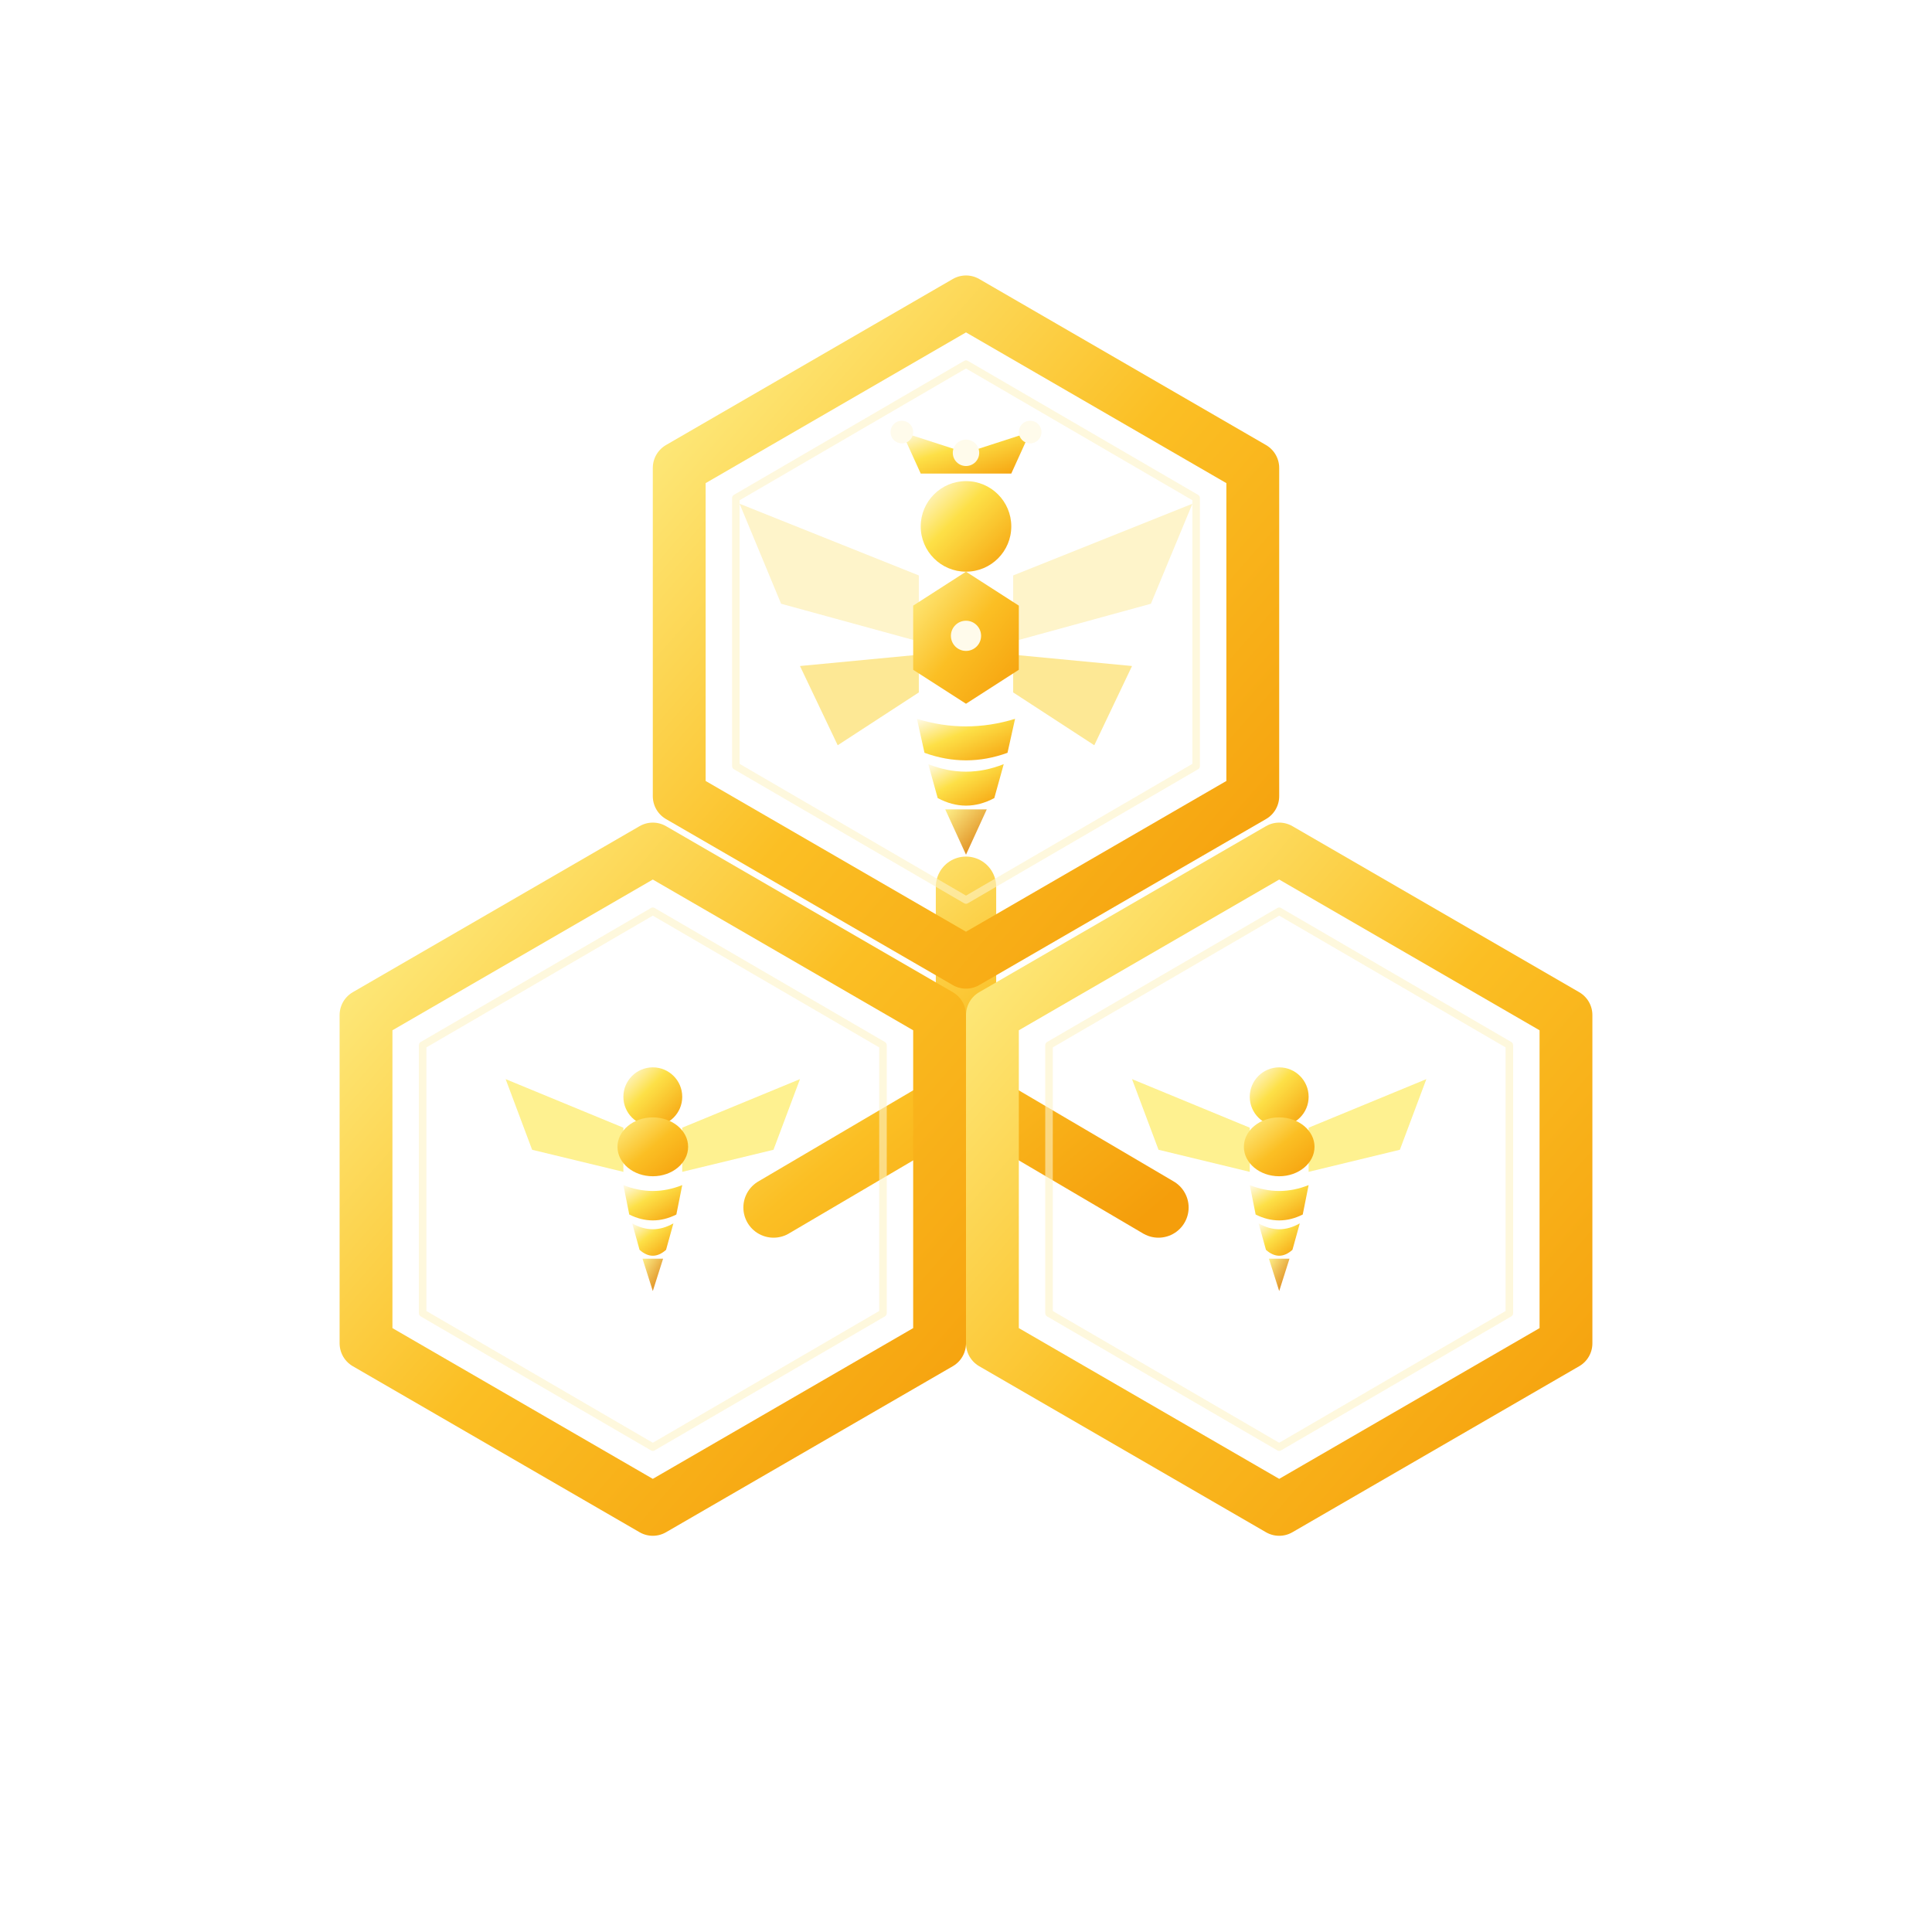
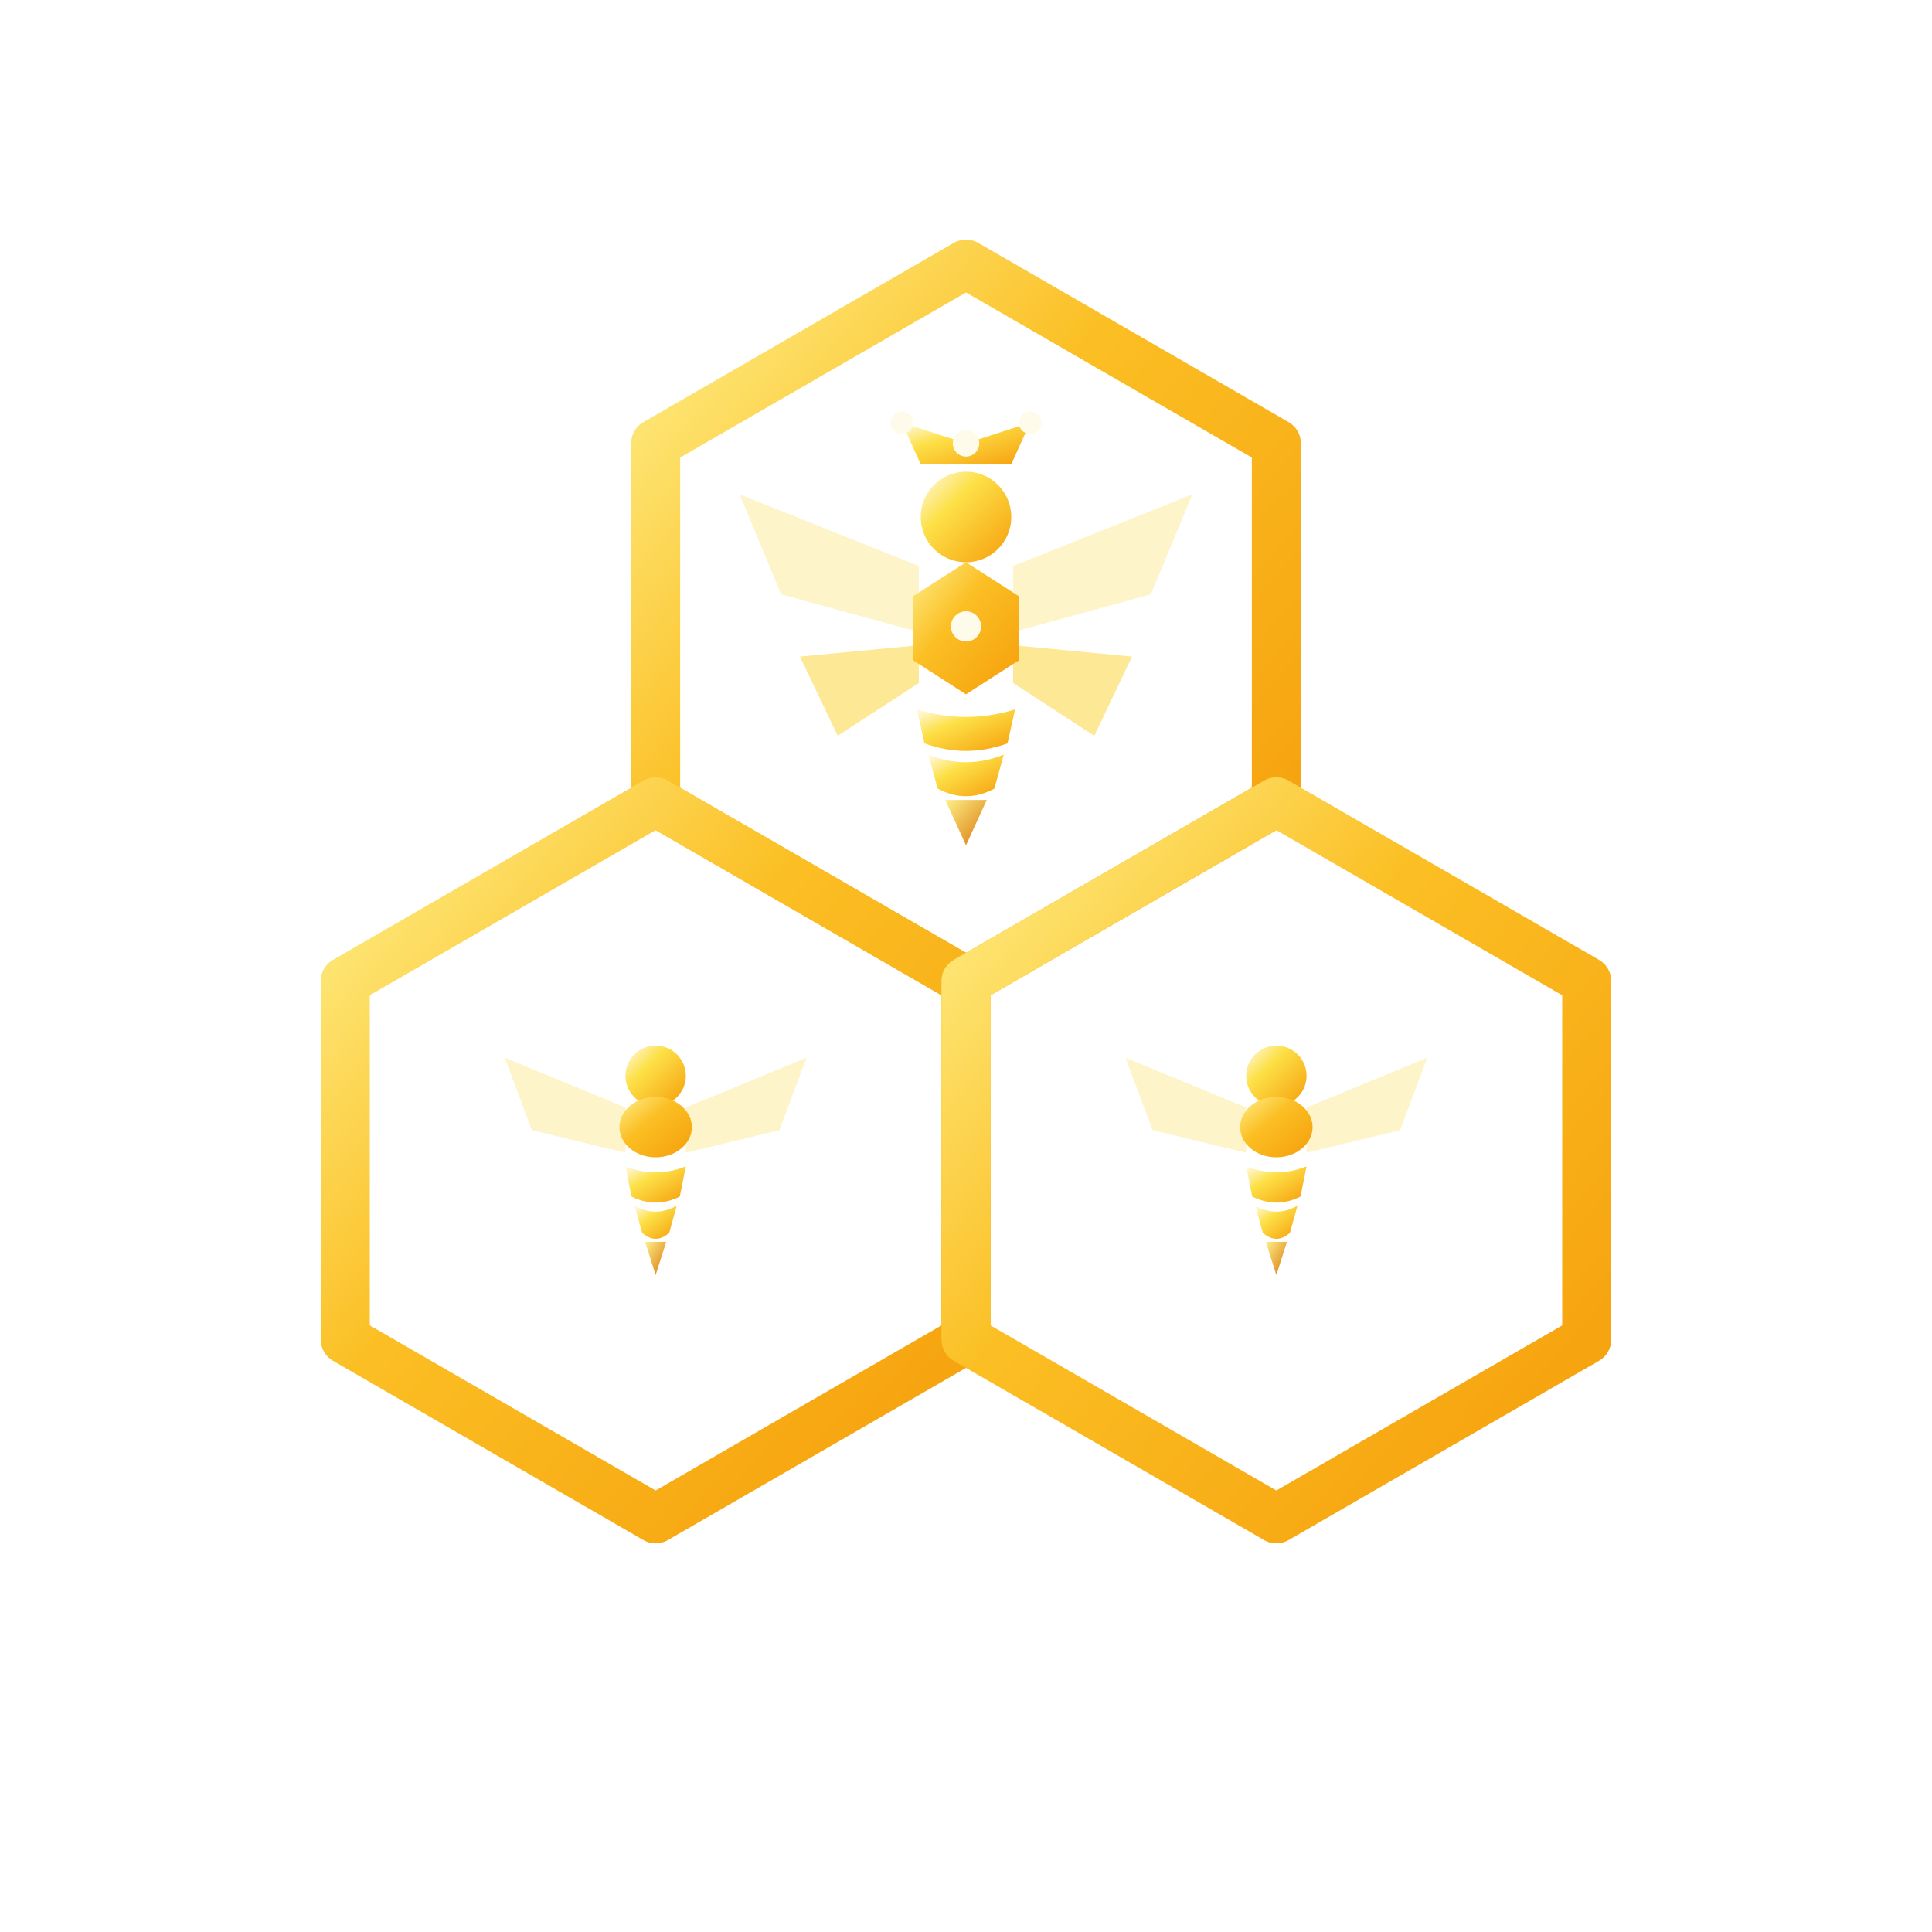
<svg xmlns="http://www.w3.org/2000/svg" width="1024" height="1024" viewBox="0 0 1024 1024">
  <defs>
-     <linearGradient id="goldWallPure" x1="0%" y1="0%" x2="100%" y2="100%">
+     <linearGradient id="goldHexWall" x1="0%" y1="0%" x2="100%" y2="100%">
      <stop offset="0%" stop-color="#FEF08A" />
-       <stop offset="50%" stop-color="#FBBF24" />
+       <stop offset="40%" stop-color="#FBBF24" />
      <stop offset="100%" stop-color="#F59E0B" />
    </linearGradient>
-     <linearGradient id="goldBodyPure" x1="0%" y1="0%" x2="100%" y2="100%">
+     <linearGradient id="goldBee" x1="0%" y1="0%" x2="100%" y2="100%">
      <stop offset="0%" stop-color="#FFFBEB" />
-       <stop offset="40%" stop-color="#FDE047" />
+       <stop offset="35%" stop-color="#FDE047" />
      <stop offset="100%" stop-color="#F59E0B" />
    </linearGradient>
-     <linearGradient id="goldAccent" x1="0%" y1="0%" x2="100%" y2="100%">
+     <linearGradient id="goldTip" x1="0%" y1="0%" x2="100%" y2="100%">
      <stop offset="0%" stop-color="#FEF08A" />
      <stop offset="100%" stop-color="#D97706" />
    </linearGradient>
  </defs>
-   <path d="M 512,470 L 512,580 L 410,640 M 512,580 L 614,640" fill="none" stroke="url(#goldWallPure)" stroke-width="32" stroke-linecap="round" stroke-linejoin="round" />
-   <circle cx="512" cy="580" r="26" fill="url(#goldBodyPure)" />
-   <g transform="translate(512, 335)">
-     <polygon points="0,-175 152,-87 152,87 0,175 -152,87 -152,-87" fill="none" stroke="url(#goldWallPure)" stroke-width="28" stroke-linejoin="round" />
-     <polygon points="0,-142 122,-71 122,71 0,142 -122,71 -122,-71" fill="none" stroke="#FEF3C7" stroke-width="4" opacity="0.6" stroke-linejoin="round" />
-     <polygon points="-24,-84 -34,-106 0,-95 34,-106 24,-84" fill="url(#goldBodyPure)" />
+   <g fill="none" stroke="url(#goldHexWall)" stroke-width="26" stroke-linejoin="round" stroke-linecap="round">
+     <polygon points="512,140 676.5,235 676.5,425 512,520 347.5,425 347.5,235" />
+     <polygon points="347.5,425 512,520 512,710 347.5,805 183,710 183,520" />
+     <polygon points="676.5,425 841,520 841,710 676.5,805 512,710 512,520" />
+   </g>
+   <g transform="translate(512, 330)">
+     <polygon points="-24,-84 -34,-106 0,-95 34,-106 24,-84" fill="url(#goldBee)" />
    <circle cx="-34" cy="-106" r="6" fill="#FFFBEB" />
    <circle cx="0" cy="-95" r="7" fill="#FFFBEB" />
    <circle cx="34" cy="-106" r="6" fill="#FFFBEB" />
    <polygon points="-25,-30 -120,-68 -98,-15 -25,5" fill="#FEF3C7" opacity="0.95" />
    <polygon points="-25,12 -88,18 -68,60 -25,32" fill="#FDE68A" opacity="0.9" />
    <polygon points="25,-30 120,-68 98,-15 25,5" fill="#FEF3C7" opacity="0.95" />
    <polygon points="25,12 88,18 68,60 25,32" fill="#FDE68A" opacity="0.9" />
-     <circle cx="0" cy="-56" r="24" fill="url(#goldBodyPure)" />
-     <polygon points="0,-32 28,-14 28,20 0,38 -28,20 -28,-14" fill="url(#goldWallPure)" />
+     <circle cx="0" cy="-56" r="24" fill="url(#goldBee)" />
+     <polygon points="0,-32 28,-14 28,20 0,38 -28,20 -28,-14" fill="url(#goldHexWall)" />
    <circle cx="0" cy="2" r="8" fill="#FFFBEB" />
-     <path d="M -26,46 Q 0,54 26,46 L 22,64 Q 0,72 -22,64 Z" fill="url(#goldBodyPure)" />
-     <path d="M -20,70 Q 0,78 20,70 L 15,88 Q 0,96 -15,88 Z" fill="url(#goldBodyPure)" />
-     <polygon points="-11,94 11,94 0,118" fill="url(#goldAccent)" />
+     <path d="M -26,46 Q 0,54 26,46 L 22,64 Q 0,72 -22,64 Z" fill="url(#goldBee)" />
+     <path d="M -20,70 Q 0,78 20,70 L 15,88 Q 0,96 -15,88 Z" fill="url(#goldBee)" />
+     <polygon points="-11,94 11,94 0,118" fill="url(#goldTip)" />
  </g>
-   <g transform="translate(346, 625)">
-     <polygon points="0,-175 152,-87 152,87 0,175 -152,87 -152,-87" fill="none" stroke="url(#goldWallPure)" stroke-width="28" stroke-linejoin="round" />
-     <polygon points="0,-142 122,-71 122,71 0,142 -122,71 -122,-71" fill="none" stroke="#FEF3C7" stroke-width="4" opacity="0.6" stroke-linejoin="round" />
-     <g transform="scale(0.78) translate(0, -10)">
-       <polygon points="-20,-25 -100,-58 -82,-10 -20,5" fill="#FEF08A" opacity="0.95" />
-       <polygon points="20,-25 100,-58 82,-10 20,5" fill="#FEF08A" opacity="0.95" />
-       <circle cx="0" cy="-46" r="20" fill="url(#goldBodyPure)" />
-       <ellipse cx="0" cy="-12" rx="24" ry="20" fill="url(#goldWallPure)" />
-       <path d="M -20,14 Q 0,22 20,14 L 16,34 Q 0,42 -16,34 Z" fill="url(#goldBodyPure)" />
-       <path d="M -14,40 Q 0,48 14,40 L 9,58 Q 0,66 -9,58 Z" fill="url(#goldBodyPure)" />
-       <polygon points="-7,64 7,64 0,86" fill="url(#goldAccent)" />
-     </g>
+   <g transform="translate(347.5, 615) scale(0.8) translate(0, -10)">
+     <polygon points="-20,-25 -100,-58 -82,-10 -20,5" fill="#FEF3C7" opacity="0.95" />
+     <polygon points="20,-25 100,-58 82,-10 20,5" fill="#FEF3C7" opacity="0.95" />
+     <circle cx="0" cy="-46" r="20" fill="url(#goldBee)" />
+     <ellipse cx="0" cy="-12" rx="24" ry="20" fill="url(#goldHexWall)" />
+     <path d="M -20,14 Q 0,22 20,14 L 16,34 Q 0,42 -16,34 Z" fill="url(#goldBee)" />
+     <path d="M -14,40 Q 0,48 14,40 L 9,58 Q 0,66 -9,58 Z" fill="url(#goldBee)" />
+     <polygon points="-7,64 7,64 0,86" fill="url(#goldTip)" />
  </g>
-   <g transform="translate(678, 625)">
-     <polygon points="0,-175 152,-87 152,87 0,175 -152,87 -152,-87" fill="none" stroke="url(#goldWallPure)" stroke-width="28" stroke-linejoin="round" />
-     <polygon points="0,-142 122,-71 122,71 0,142 -122,71 -122,-71" fill="none" stroke="#FEF3C7" stroke-width="4" opacity="0.6" stroke-linejoin="round" />
-     <g transform="scale(0.78) translate(0, -10)">
-       <polygon points="-20,-25 -100,-58 -82,-10 -20,5" fill="#FEF08A" opacity="0.95" />
-       <polygon points="20,-25 100,-58 82,-10 20,5" fill="#FEF08A" opacity="0.95" />
-       <circle cx="0" cy="-46" r="20" fill="url(#goldBodyPure)" />
-       <ellipse cx="0" cy="-12" rx="24" ry="20" fill="url(#goldWallPure)" />
-       <path d="M -20,14 Q 0,22 20,14 L 16,34 Q 0,42 -16,34 Z" fill="url(#goldBodyPure)" />
-       <path d="M -14,40 Q 0,48 14,40 L 9,58 Q 0,66 -9,58 Z" fill="url(#goldBodyPure)" />
-       <polygon points="-7,64 7,64 0,86" fill="url(#goldAccent)" />
-     </g>
+   <g transform="translate(676.5, 615) scale(0.8) translate(0, -10)">
+     <polygon points="-20,-25 -100,-58 -82,-10 -20,5" fill="#FEF3C7" opacity="0.95" />
+     <polygon points="20,-25 100,-58 82,-10 20,5" fill="#FEF3C7" opacity="0.95" />
+     <circle cx="0" cy="-46" r="20" fill="url(#goldBee)" />
+     <ellipse cx="0" cy="-12" rx="24" ry="20" fill="url(#goldHexWall)" />
+     <path d="M -20,14 Q 0,22 20,14 L 16,34 Q 0,42 -16,34 Z" fill="url(#goldBee)" />
+     <path d="M -14,40 Q 0,48 14,40 L 9,58 Q 0,66 -9,58 Z" fill="url(#goldBee)" />
+     <polygon points="-7,64 7,64 0,86" fill="url(#goldTip)" />
  </g>
</svg>
